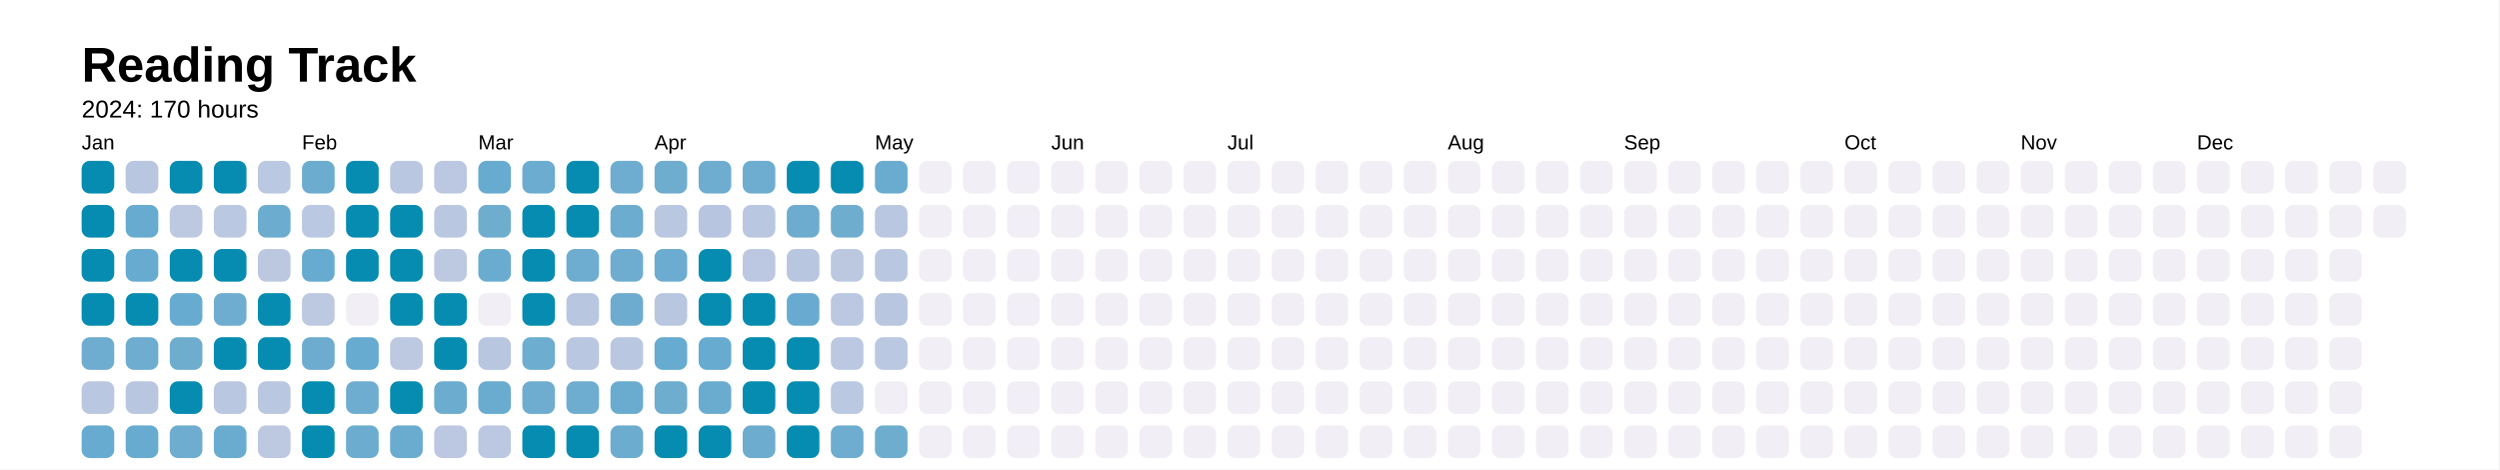
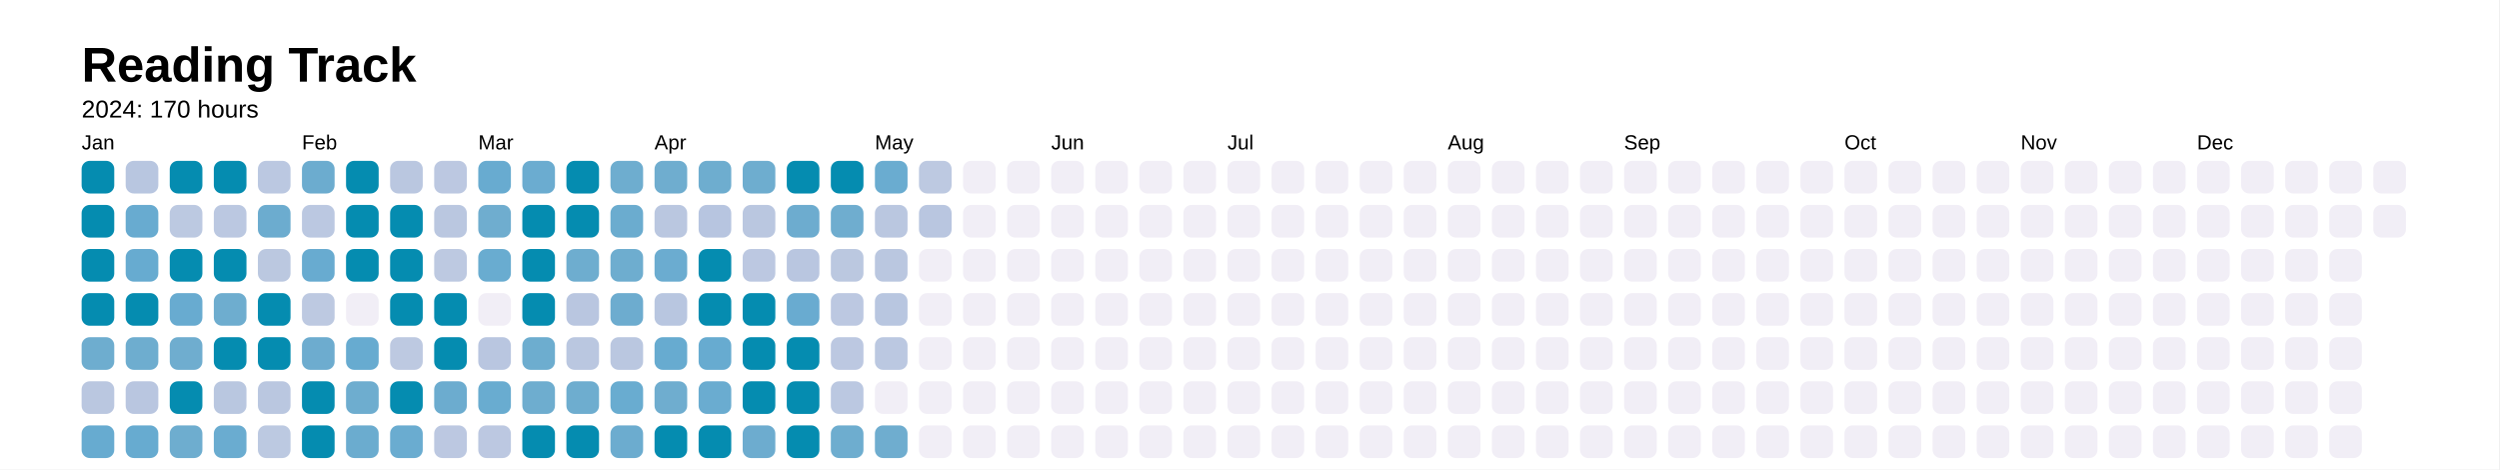
<svg xmlns="http://www.w3.org/2000/svg" baseProfile="full" height="57.5mm" version="1.1" viewBox="0,0,306.2,57.5" width="306.2mm">
  <defs />
  <rect fill="#FFFFFF" height="57.5" width="306.2" x="0" y="0" />
  <text fill="#000000" style="font-size:6px; font-family:Arial; font-weight:bold;" x="10" y="10">Reading Track</text>
  <text fill="#000000" style="font-size:3px; font-family:Arial;" x="10" y="14.4">2024: 170 hours</text>
  <text fill="#000000" style="font-size:2.5px; font-family:Arial" x="10" y="18.3">Jan</text>
  <rect fill="#058cb0" height="4" rx="1" ry="1" width="4" x="10" y="19.7" />
  <rect fill="#058cb0" height="4" rx="1" ry="1" width="4" x="10" y="25.1" />
  <rect fill="#058cb0" height="4" rx="1" ry="1" width="4" x="10" y="30.5" />
  <rect fill="#058cb0" height="4" rx="1" ry="1" width="4" x="10" y="35.9" />
  <rect fill="#6eadcf" height="4" rx="1" ry="1" width="4" x="10" y="41.3" />
  <rect fill="#bac7e0" height="4" rx="1" ry="1" width="4" x="10" y="46.7" />
  <rect fill="#67abd0" height="4" rx="1" ry="1" width="4" x="10" y="52.1" />
  <rect fill="#b8c6e0" height="4" rx="1" ry="1" width="4" x="15.4" y="19.7" />
  <rect fill="#68abd0" height="4" rx="1" ry="1" width="4" x="15.4" y="25.1" />
  <rect fill="#67abd0" height="4" rx="1" ry="1" width="4" x="15.4" y="30.5" />
  <rect fill="#058cb0" height="4" rx="1" ry="1" width="4" x="15.4" y="35.9" />
  <rect fill="#6eadcf" height="4" rx="1" ry="1" width="4" x="15.4" y="41.3" />
  <rect fill="#b9c6e0" height="4" rx="1" ry="1" width="4" x="15.4" y="46.7" />
  <rect fill="#67abd0" height="4" rx="1" ry="1" width="4" x="15.4" y="52.1" />
  <rect fill="#058cb0" height="4" rx="1" ry="1" width="4" x="20.8" y="19.7" />
  <rect fill="#bcc9e1" height="4" rx="1" ry="1" width="4" x="20.8" y="25.1" />
  <rect fill="#058cb0" height="4" rx="1" ry="1" width="4" x="20.8" y="30.5" />
  <rect fill="#68abd0" height="4" rx="1" ry="1" width="4" x="20.8" y="35.9" />
  <rect fill="#6fadcf" height="4" rx="1" ry="1" width="4" x="20.8" y="41.3" />
  <rect fill="#058cb0" height="4" rx="1" ry="1" width="4" x="20.8" y="46.7" />
  <rect fill="#6eadcf" height="4" rx="1" ry="1" width="4" x="20.8" y="52.1" />
  <rect fill="#058cb0" height="4" rx="1" ry="1" width="4" x="26.2" y="19.7" />
  <rect fill="#bbc8e1" height="4" rx="1" ry="1" width="4" x="26.2" y="25.1" />
  <rect fill="#058cb0" height="4" rx="1" ry="1" width="4" x="26.2" y="30.5" />
  <rect fill="#6eadcf" height="4" rx="1" ry="1" width="4" x="26.2" y="35.9" />
  <rect fill="#058cb0" height="4" rx="1" ry="1" width="4" x="26.2" y="41.3" />
  <rect fill="#b9c7e0" height="4" rx="1" ry="1" width="4" x="26.2" y="46.7" />
  <rect fill="#6aacd0" height="4" rx="1" ry="1" width="4" x="26.2" y="52.1" />
  <rect fill="#bbc8e1" height="4" rx="1" ry="1" width="4" x="31.6" y="19.7" />
  <rect fill="#6caccf" height="4" rx="1" ry="1" width="4" x="31.6" y="25.1" />
  <rect fill="#bbc8e0" height="4" rx="1" ry="1" width="4" x="31.6" y="30.5" />
  <rect fill="#058cb0" height="4" rx="1" ry="1" width="4" x="31.6" y="35.9" />
  <rect fill="#058cb0" height="4" rx="1" ry="1" width="4" x="31.6" y="41.3" />
  <rect fill="#bac7e0" height="4" rx="1" ry="1" width="4" x="31.6" y="46.7" />
  <rect fill="#bcc9e1" height="4" rx="1" ry="1" width="4" x="31.6" y="52.1" />
  <text fill="#000000" style="font-size:2.5px; font-family:Arial" x="37.0" y="18.3">Feb</text>
  <rect fill="#6caccf" height="4" rx="1" ry="1" width="4" x="37.0" y="19.7" />
  <rect fill="#bbc8e1" height="4" rx="1" ry="1" width="4" x="37.0" y="25.1" />
  <rect fill="#68abd0" height="4" rx="1" ry="1" width="4" x="37.0" y="30.5" />
  <rect fill="#bdc9e1" height="4" rx="1" ry="1" width="4" x="37.0" y="35.9" />
  <rect fill="#6daccf" height="4" rx="1" ry="1" width="4" x="37.0" y="41.3" />
  <rect fill="#058cb0" height="4" rx="1" ry="1" width="4" x="37.0" y="46.7" />
  <rect fill="#058cb0" height="4" rx="1" ry="1" width="4" x="37.0" y="52.1" />
  <rect fill="#058cb0" height="4" rx="1" ry="1" width="4" x="42.4" y="19.7" />
  <rect fill="#058cb0" height="4" rx="1" ry="1" width="4" x="42.4" y="25.1" />
  <rect fill="#058cb0" height="4" rx="1" ry="1" width="4" x="42.4" y="30.5" />
  <rect fill="#f1eef6" height="4" rx="1" ry="1" width="4" x="42.4" y="35.9" />
  <rect fill="#67abd0" height="4" rx="1" ry="1" width="4" x="42.4" y="41.3" />
  <rect fill="#6eadcf" height="4" rx="1" ry="1" width="4" x="42.4" y="46.7" />
  <rect fill="#6baccf" height="4" rx="1" ry="1" width="4" x="42.4" y="52.1" />
  <rect fill="#bac7e0" height="4" rx="1" ry="1" width="4" x="47.8" y="19.7" />
  <rect fill="#058cb0" height="4" rx="1" ry="1" width="4" x="47.8" y="25.1" />
  <rect fill="#058cb0" height="4" rx="1" ry="1" width="4" x="47.8" y="30.5" />
  <rect fill="#058cb0" height="4" rx="1" ry="1" width="4" x="47.8" y="35.9" />
  <rect fill="#bdc9e1" height="4" rx="1" ry="1" width="4" x="47.8" y="41.3" />
  <rect fill="#058cb0" height="4" rx="1" ry="1" width="4" x="47.8" y="46.7" />
  <rect fill="#6aacd0" height="4" rx="1" ry="1" width="4" x="47.8" y="52.1" />
  <rect fill="#bcc8e1" height="4" rx="1" ry="1" width="4" x="53.2" y="19.7" />
  <rect fill="#bac7e0" height="4" rx="1" ry="1" width="4" x="53.2" y="25.1" />
  <rect fill="#bdc9e1" height="4" rx="1" ry="1" width="4" x="53.2" y="30.5" />
  <rect fill="#058cb0" height="4" rx="1" ry="1" width="4" x="53.2" y="35.9" />
  <rect fill="#058cb0" height="4" rx="1" ry="1" width="4" x="53.2" y="41.3" />
  <rect fill="#6caccf" height="4" rx="1" ry="1" width="4" x="53.2" y="46.7" />
  <rect fill="#bcc8e1" height="4" rx="1" ry="1" width="4" x="53.2" y="52.1" />
  <text fill="#000000" style="font-size:2.5px; font-family:Arial" x="58.6" y="18.3">Mar</text>
  <rect fill="#68abd0" height="4" rx="1" ry="1" width="4" x="58.6" y="19.7" />
  <rect fill="#6fadcf" height="4" rx="1" ry="1" width="4" x="58.6" y="25.1" />
  <rect fill="#69acd0" height="4" rx="1" ry="1" width="4" x="58.6" y="30.5" />
  <rect fill="#f1eef6" height="4" rx="1" ry="1" width="4" x="58.6" y="35.9" />
  <rect fill="#b9c6e0" height="4" rx="1" ry="1" width="4" x="58.6" y="41.3" />
  <rect fill="#69acd0" height="4" rx="1" ry="1" width="4" x="58.6" y="46.7" />
  <rect fill="#bcc8e1" height="4" rx="1" ry="1" width="4" x="58.6" y="52.1" />
  <rect fill="#6bacd0" height="4" rx="1" ry="1" width="4" x="64" y="19.7" />
  <rect fill="#058cb0" height="4" rx="1" ry="1" width="4" x="64" y="25.1" />
  <rect fill="#058cb0" height="4" rx="1" ry="1" width="4" x="64" y="30.5" />
  <rect fill="#058cb0" height="4" rx="1" ry="1" width="4" x="64" y="35.9" />
  <rect fill="#6dadcf" height="4" rx="1" ry="1" width="4" x="64" y="41.3" />
  <rect fill="#6eadcf" height="4" rx="1" ry="1" width="4" x="64" y="46.7" />
  <rect fill="#058cb0" height="4" rx="1" ry="1" width="4" x="64" y="52.1" />
  <rect fill="#058cb0" height="4" rx="1" ry="1" width="4" x="69.4" y="19.7" />
  <rect fill="#058cb0" height="4" rx="1" ry="1" width="4" x="69.4" y="25.1" />
  <rect fill="#6eadcf" height="4" rx="1" ry="1" width="4" x="69.4" y="30.5" />
  <rect fill="#b9c6e0" height="4" rx="1" ry="1" width="4" x="69.4" y="35.9" />
  <rect fill="#bac7e0" height="4" rx="1" ry="1" width="4" x="69.4" y="41.3" />
  <rect fill="#6eadcf" height="4" rx="1" ry="1" width="4" x="69.4" y="46.7" />
  <rect fill="#058cb0" height="4" rx="1" ry="1" width="4" x="69.4" y="52.1" />
  <rect fill="#6eadcf" height="4" rx="1" ry="1" width="4" x="74.8" y="19.7" />
  <rect fill="#6baccf" height="4" rx="1" ry="1" width="4" x="74.8" y="25.1" />
  <rect fill="#6eadcf" height="4" rx="1" ry="1" width="4" x="74.8" y="30.5" />
  <rect fill="#6daccf" height="4" rx="1" ry="1" width="4" x="74.8" y="35.9" />
  <rect fill="#bac7e0" height="4" rx="1" ry="1" width="4" x="74.8" y="41.3" />
  <rect fill="#69acd0" height="4" rx="1" ry="1" width="4" x="74.8" y="46.7" />
  <rect fill="#6caccf" height="4" rx="1" ry="1" width="4" x="74.8" y="52.1" />
  <text fill="#000000" style="font-size:2.5px; font-family:Arial" x="80.2" y="18.3">Apr</text>
  <rect fill="#6fadcf" height="4" rx="1" ry="1" width="4" x="80.2" y="19.7" />
  <rect fill="#bac7e0" height="4" rx="1" ry="1" width="4" x="80.2" y="25.1" />
  <rect fill="#6bacd0" height="4" rx="1" ry="1" width="4" x="80.2" y="30.5" />
  <rect fill="#b8c6e0" height="4" rx="1" ry="1" width="4" x="80.2" y="35.9" />
  <rect fill="#67abd0" height="4" rx="1" ry="1" width="4" x="80.2" y="41.3" />
  <rect fill="#6fadcf" height="4" rx="1" ry="1" width="4" x="80.2" y="46.7" />
  <rect fill="#058cb0" height="4" rx="1" ry="1" width="4" x="80.2" y="52.1" />
  <rect fill="#6eadcf" height="4" rx="1" ry="1" width="4" x="85.6" y="19.7" />
  <rect fill="#b7c5e0" height="4" rx="1" ry="1" width="4" x="85.6" y="25.1" />
  <rect fill="#058cb0" height="4" rx="1" ry="1" width="4" x="85.6" y="30.5" />
  <rect fill="#058cb0" height="4" rx="1" ry="1" width="4" x="85.6" y="35.9" />
  <rect fill="#67abd0" height="4" rx="1" ry="1" width="4" x="85.6" y="41.3" />
  <rect fill="#6aacd0" height="4" rx="1" ry="1" width="4" x="85.6" y="46.7" />
  <rect fill="#058cb0" height="4" rx="1" ry="1" width="4" x="85.6" y="52.1" />
  <rect fill="#6eadcf" height="4" rx="1" ry="1" width="4" x="91" y="19.7" />
  <rect fill="#bac7e0" height="4" rx="1" ry="1" width="4" x="91" y="25.1" />
  <rect fill="#bcc8e1" height="4" rx="1" ry="1" width="4" x="91" y="30.5" />
  <rect fill="#058cb0" height="4" rx="1" ry="1" width="4" x="91" y="35.9" />
  <rect fill="#058cb0" height="4" rx="1" ry="1" width="4" x="91" y="41.3" />
  <rect fill="#058cb0" height="4" rx="1" ry="1" width="4" x="91" y="46.7" />
  <rect fill="#6daccf" height="4" rx="1" ry="1" width="4" x="91" y="52.1" />
  <rect fill="#058cb0" height="4" rx="1" ry="1" width="4" x="96.4" y="19.7" />
  <rect fill="#6daccf" height="4" rx="1" ry="1" width="4" x="96.4" y="25.1" />
  <rect fill="#b9c6e0" height="4" rx="1" ry="1" width="4" x="96.4" y="30.5" />
  <rect fill="#69abd0" height="4" rx="1" ry="1" width="4" x="96.4" y="35.9" />
  <rect fill="#058cb0" height="4" rx="1" ry="1" width="4" x="96.4" y="41.3" />
  <rect fill="#058cb0" height="4" rx="1" ry="1" width="4" x="96.4" y="46.7" />
  <rect fill="#058cb0" height="4" rx="1" ry="1" width="4" x="96.4" y="52.1" />
  <rect fill="#058cb0" height="4" rx="1" ry="1" width="4" x="101.8" y="19.7" />
  <rect fill="#6fadcf" height="4" rx="1" ry="1" width="4" x="101.8" y="25.1" />
  <rect fill="#bbc8e0" height="4" rx="1" ry="1" width="4" x="101.8" y="30.5" />
  <rect fill="#bcc8e1" height="4" rx="1" ry="1" width="4" x="101.8" y="35.9" />
  <rect fill="#bcc8e1" height="4" rx="1" ry="1" width="4" x="101.8" y="41.3" />
  <rect fill="#bbc8e1" height="4" rx="1" ry="1" width="4" x="101.8" y="46.7" />
  <rect fill="#6eadcf" height="4" rx="1" ry="1" width="4" x="101.8" y="52.1" />
  <text fill="#000000" style="font-size:2.5px; font-family:Arial" x="107.2" y="18.3">May</text>
  <rect fill="#6aacd0" height="4" rx="1" ry="1" width="4" x="107.2" y="19.7" />
  <rect fill="#bac7e0" height="4" rx="1" ry="1" width="4" x="107.2" y="25.1" />
  <rect fill="#bac7e0" height="4" rx="1" ry="1" width="4" x="107.2" y="30.5" />
  <rect fill="#b8c6e0" height="4" rx="1" ry="1" width="4" x="107.2" y="35.9" />
  <rect fill="#bbc8e1" height="4" rx="1" ry="1" width="4" x="107.2" y="41.3" />
  <rect fill="#f1eef6" height="4" rx="1" ry="1" width="4" x="107.2" y="46.7" />
  <rect fill="#6fadcf" height="4" rx="1" ry="1" width="4" x="107.2" y="52.1" />
-   <rect fill="#f1eef6" height="4" rx="1" ry="1" width="4" x="112.6" y="19.7" />
-   <rect fill="#f1eef6" height="4" rx="1" ry="1" width="4" x="112.6" y="25.1" />
+   <rect fill="#bdc9e1" height="4" rx="1" ry="1" width="4" x="112.6" y="19.7" />
+   <rect fill="#b9c6e0" height="4" rx="1" ry="1" width="4" x="112.6" y="25.1" />
  <rect fill="#f1eef6" height="4" rx="1" ry="1" width="4" x="112.6" y="30.5" />
  <rect fill="#f1eef6" height="4" rx="1" ry="1" width="4" x="112.6" y="35.9" />
  <rect fill="#f1eef6" height="4" rx="1" ry="1" width="4" x="112.6" y="41.3" />
  <rect fill="#f1eef6" height="4" rx="1" ry="1" width="4" x="112.6" y="46.7" />
  <rect fill="#f1eef6" height="4" rx="1" ry="1" width="4" x="112.6" y="52.1" />
  <rect fill="#f1eef6" height="4" rx="1" ry="1" width="4" x="118" y="19.7" />
  <rect fill="#f1eef6" height="4" rx="1" ry="1" width="4" x="118" y="25.1" />
  <rect fill="#f1eef6" height="4" rx="1" ry="1" width="4" x="118" y="30.5" />
  <rect fill="#f1eef6" height="4" rx="1" ry="1" width="4" x="118" y="35.9" />
  <rect fill="#f1eef6" height="4" rx="1" ry="1" width="4" x="118" y="41.3" />
  <rect fill="#f1eef6" height="4" rx="1" ry="1" width="4" x="118" y="46.7" />
  <rect fill="#f1eef6" height="4" rx="1" ry="1" width="4" x="118" y="52.1" />
  <rect fill="#f1eef6" height="4" rx="1" ry="1" width="4" x="123.4" y="19.7" />
  <rect fill="#f1eef6" height="4" rx="1" ry="1" width="4" x="123.4" y="25.1" />
  <rect fill="#f1eef6" height="4" rx="1" ry="1" width="4" x="123.4" y="30.5" />
  <rect fill="#f1eef6" height="4" rx="1" ry="1" width="4" x="123.4" y="35.9" />
  <rect fill="#f1eef6" height="4" rx="1" ry="1" width="4" x="123.4" y="41.3" />
  <rect fill="#f1eef6" height="4" rx="1" ry="1" width="4" x="123.4" y="46.7" />
  <rect fill="#f1eef6" height="4" rx="1" ry="1" width="4" x="123.4" y="52.1" />
  <text fill="#000000" style="font-size:2.5px; font-family:Arial" x="128.8" y="18.3">Jun</text>
  <rect fill="#f1eef6" height="4" rx="1" ry="1" width="4" x="128.8" y="19.7" />
  <rect fill="#f1eef6" height="4" rx="1" ry="1" width="4" x="128.8" y="25.1" />
  <rect fill="#f1eef6" height="4" rx="1" ry="1" width="4" x="128.8" y="30.5" />
  <rect fill="#f1eef6" height="4" rx="1" ry="1" width="4" x="128.8" y="35.9" />
  <rect fill="#f1eef6" height="4" rx="1" ry="1" width="4" x="128.8" y="41.3" />
  <rect fill="#f1eef6" height="4" rx="1" ry="1" width="4" x="128.8" y="46.7" />
  <rect fill="#f1eef6" height="4" rx="1" ry="1" width="4" x="128.8" y="52.1" />
  <rect fill="#f1eef6" height="4" rx="1" ry="1" width="4" x="134.2" y="19.7" />
  <rect fill="#f1eef6" height="4" rx="1" ry="1" width="4" x="134.2" y="25.1" />
  <rect fill="#f1eef6" height="4" rx="1" ry="1" width="4" x="134.2" y="30.5" />
  <rect fill="#f1eef6" height="4" rx="1" ry="1" width="4" x="134.2" y="35.9" />
  <rect fill="#f1eef6" height="4" rx="1" ry="1" width="4" x="134.2" y="41.3" />
  <rect fill="#f1eef6" height="4" rx="1" ry="1" width="4" x="134.2" y="46.7" />
  <rect fill="#f1eef6" height="4" rx="1" ry="1" width="4" x="134.2" y="52.1" />
  <rect fill="#f1eef6" height="4" rx="1" ry="1" width="4" x="139.6" y="19.7" />
  <rect fill="#f1eef6" height="4" rx="1" ry="1" width="4" x="139.6" y="25.1" />
  <rect fill="#f1eef6" height="4" rx="1" ry="1" width="4" x="139.6" y="30.5" />
  <rect fill="#f1eef6" height="4" rx="1" ry="1" width="4" x="139.6" y="35.9" />
  <rect fill="#f1eef6" height="4" rx="1" ry="1" width="4" x="139.6" y="41.3" />
  <rect fill="#f1eef6" height="4" rx="1" ry="1" width="4" x="139.6" y="46.7" />
  <rect fill="#f1eef6" height="4" rx="1" ry="1" width="4" x="139.6" y="52.1" />
  <rect fill="#f1eef6" height="4" rx="1" ry="1" width="4" x="145" y="19.7" />
  <rect fill="#f1eef6" height="4" rx="1" ry="1" width="4" x="145" y="25.1" />
  <rect fill="#f1eef6" height="4" rx="1" ry="1" width="4" x="145" y="30.5" />
  <rect fill="#f1eef6" height="4" rx="1" ry="1" width="4" x="145" y="35.9" />
  <rect fill="#f1eef6" height="4" rx="1" ry="1" width="4" x="145" y="41.3" />
  <rect fill="#f1eef6" height="4" rx="1" ry="1" width="4" x="145" y="46.7" />
  <rect fill="#f1eef6" height="4" rx="1" ry="1" width="4" x="145" y="52.1" />
  <text fill="#000000" style="font-size:2.5px; font-family:Arial" x="150.4" y="18.3">Jul</text>
  <rect fill="#f1eef6" height="4" rx="1" ry="1" width="4" x="150.4" y="19.7" />
  <rect fill="#f1eef6" height="4" rx="1" ry="1" width="4" x="150.4" y="25.1" />
  <rect fill="#f1eef6" height="4" rx="1" ry="1" width="4" x="150.4" y="30.5" />
  <rect fill="#f1eef6" height="4" rx="1" ry="1" width="4" x="150.4" y="35.9" />
  <rect fill="#f1eef6" height="4" rx="1" ry="1" width="4" x="150.4" y="41.3" />
  <rect fill="#f1eef6" height="4" rx="1" ry="1" width="4" x="150.4" y="46.7" />
  <rect fill="#f1eef6" height="4" rx="1" ry="1" width="4" x="150.4" y="52.1" />
  <rect fill="#f1eef6" height="4" rx="1" ry="1" width="4" x="155.8" y="19.7" />
  <rect fill="#f1eef6" height="4" rx="1" ry="1" width="4" x="155.8" y="25.1" />
  <rect fill="#f1eef6" height="4" rx="1" ry="1" width="4" x="155.8" y="30.5" />
  <rect fill="#f1eef6" height="4" rx="1" ry="1" width="4" x="155.8" y="35.9" />
  <rect fill="#f1eef6" height="4" rx="1" ry="1" width="4" x="155.8" y="41.3" />
  <rect fill="#f1eef6" height="4" rx="1" ry="1" width="4" x="155.8" y="46.7" />
  <rect fill="#f1eef6" height="4" rx="1" ry="1" width="4" x="155.8" y="52.1" />
  <rect fill="#f1eef6" height="4" rx="1" ry="1" width="4" x="161.2" y="19.7" />
  <rect fill="#f1eef6" height="4" rx="1" ry="1" width="4" x="161.2" y="25.1" />
  <rect fill="#f1eef6" height="4" rx="1" ry="1" width="4" x="161.2" y="30.5" />
  <rect fill="#f1eef6" height="4" rx="1" ry="1" width="4" x="161.2" y="35.9" />
  <rect fill="#f1eef6" height="4" rx="1" ry="1" width="4" x="161.2" y="41.3" />
  <rect fill="#f1eef6" height="4" rx="1" ry="1" width="4" x="161.2" y="46.7" />
  <rect fill="#f1eef6" height="4" rx="1" ry="1" width="4" x="161.2" y="52.1" />
  <rect fill="#f1eef6" height="4" rx="1" ry="1" width="4" x="166.6" y="19.7" />
  <rect fill="#f1eef6" height="4" rx="1" ry="1" width="4" x="166.6" y="25.1" />
  <rect fill="#f1eef6" height="4" rx="1" ry="1" width="4" x="166.6" y="30.5" />
  <rect fill="#f1eef6" height="4" rx="1" ry="1" width="4" x="166.6" y="35.9" />
  <rect fill="#f1eef6" height="4" rx="1" ry="1" width="4" x="166.6" y="41.3" />
  <rect fill="#f1eef6" height="4" rx="1" ry="1" width="4" x="166.6" y="46.7" />
  <rect fill="#f1eef6" height="4" rx="1" ry="1" width="4" x="166.6" y="52.1" />
  <rect fill="#f1eef6" height="4" rx="1" ry="1" width="4" x="172" y="19.7" />
  <rect fill="#f1eef6" height="4" rx="1" ry="1" width="4" x="172" y="25.1" />
  <rect fill="#f1eef6" height="4" rx="1" ry="1" width="4" x="172" y="30.5" />
  <rect fill="#f1eef6" height="4" rx="1" ry="1" width="4" x="172" y="35.9" />
  <rect fill="#f1eef6" height="4" rx="1" ry="1" width="4" x="172" y="41.3" />
  <rect fill="#f1eef6" height="4" rx="1" ry="1" width="4" x="172" y="46.7" />
  <rect fill="#f1eef6" height="4" rx="1" ry="1" width="4" x="172" y="52.1" />
  <text fill="#000000" style="font-size:2.5px; font-family:Arial" x="177.4" y="18.3">Aug</text>
  <rect fill="#f1eef6" height="4" rx="1" ry="1" width="4" x="177.4" y="19.7" />
  <rect fill="#f1eef6" height="4" rx="1" ry="1" width="4" x="177.4" y="25.1" />
  <rect fill="#f1eef6" height="4" rx="1" ry="1" width="4" x="177.4" y="30.5" />
  <rect fill="#f1eef6" height="4" rx="1" ry="1" width="4" x="177.4" y="35.9" />
  <rect fill="#f1eef6" height="4" rx="1" ry="1" width="4" x="177.4" y="41.3" />
  <rect fill="#f1eef6" height="4" rx="1" ry="1" width="4" x="177.4" y="46.7" />
  <rect fill="#f1eef6" height="4" rx="1" ry="1" width="4" x="177.4" y="52.1" />
  <rect fill="#f1eef6" height="4" rx="1" ry="1" width="4" x="182.8" y="19.7" />
  <rect fill="#f1eef6" height="4" rx="1" ry="1" width="4" x="182.8" y="25.1" />
  <rect fill="#f1eef6" height="4" rx="1" ry="1" width="4" x="182.8" y="30.5" />
  <rect fill="#f1eef6" height="4" rx="1" ry="1" width="4" x="182.8" y="35.9" />
  <rect fill="#f1eef6" height="4" rx="1" ry="1" width="4" x="182.8" y="41.3" />
  <rect fill="#f1eef6" height="4" rx="1" ry="1" width="4" x="182.8" y="46.7" />
  <rect fill="#f1eef6" height="4" rx="1" ry="1" width="4" x="182.8" y="52.1" />
  <rect fill="#f1eef6" height="4" rx="1" ry="1" width="4" x="188.2" y="19.7" />
  <rect fill="#f1eef6" height="4" rx="1" ry="1" width="4" x="188.2" y="25.1" />
  <rect fill="#f1eef6" height="4" rx="1" ry="1" width="4" x="188.2" y="30.5" />
  <rect fill="#f1eef6" height="4" rx="1" ry="1" width="4" x="188.2" y="35.9" />
  <rect fill="#f1eef6" height="4" rx="1" ry="1" width="4" x="188.2" y="41.3" />
  <rect fill="#f1eef6" height="4" rx="1" ry="1" width="4" x="188.2" y="46.7" />
  <rect fill="#f1eef6" height="4" rx="1" ry="1" width="4" x="188.2" y="52.1" />
  <rect fill="#f1eef6" height="4" rx="1" ry="1" width="4" x="193.6" y="19.7" />
  <rect fill="#f1eef6" height="4" rx="1" ry="1" width="4" x="193.6" y="25.1" />
  <rect fill="#f1eef6" height="4" rx="1" ry="1" width="4" x="193.6" y="30.5" />
  <rect fill="#f1eef6" height="4" rx="1" ry="1" width="4" x="193.6" y="35.9" />
  <rect fill="#f1eef6" height="4" rx="1" ry="1" width="4" x="193.6" y="41.3" />
  <rect fill="#f1eef6" height="4" rx="1" ry="1" width="4" x="193.6" y="46.7" />
  <rect fill="#f1eef6" height="4" rx="1" ry="1" width="4" x="193.6" y="52.1" />
  <text fill="#000000" style="font-size:2.5px; font-family:Arial" x="199" y="18.3">Sep</text>
  <rect fill="#f1eef6" height="4" rx="1" ry="1" width="4" x="199" y="19.7" />
  <rect fill="#f1eef6" height="4" rx="1" ry="1" width="4" x="199" y="25.1" />
  <rect fill="#f1eef6" height="4" rx="1" ry="1" width="4" x="199" y="30.5" />
  <rect fill="#f1eef6" height="4" rx="1" ry="1" width="4" x="199" y="35.9" />
  <rect fill="#f1eef6" height="4" rx="1" ry="1" width="4" x="199" y="41.3" />
  <rect fill="#f1eef6" height="4" rx="1" ry="1" width="4" x="199" y="46.7" />
  <rect fill="#f1eef6" height="4" rx="1" ry="1" width="4" x="199" y="52.1" />
  <rect fill="#f1eef6" height="4" rx="1" ry="1" width="4" x="204.4" y="19.7" />
  <rect fill="#f1eef6" height="4" rx="1" ry="1" width="4" x="204.4" y="25.1" />
  <rect fill="#f1eef6" height="4" rx="1" ry="1" width="4" x="204.4" y="30.5" />
  <rect fill="#f1eef6" height="4" rx="1" ry="1" width="4" x="204.4" y="35.9" />
  <rect fill="#f1eef6" height="4" rx="1" ry="1" width="4" x="204.4" y="41.3" />
  <rect fill="#f1eef6" height="4" rx="1" ry="1" width="4" x="204.4" y="46.7" />
  <rect fill="#f1eef6" height="4" rx="1" ry="1" width="4" x="204.4" y="52.1" />
  <rect fill="#f1eef6" height="4" rx="1" ry="1" width="4" x="209.8" y="19.7" />
  <rect fill="#f1eef6" height="4" rx="1" ry="1" width="4" x="209.8" y="25.1" />
  <rect fill="#f1eef6" height="4" rx="1" ry="1" width="4" x="209.8" y="30.5" />
  <rect fill="#f1eef6" height="4" rx="1" ry="1" width="4" x="209.8" y="35.9" />
  <rect fill="#f1eef6" height="4" rx="1" ry="1" width="4" x="209.8" y="41.3" />
  <rect fill="#f1eef6" height="4" rx="1" ry="1" width="4" x="209.8" y="46.7" />
  <rect fill="#f1eef6" height="4" rx="1" ry="1" width="4" x="209.8" y="52.1" />
  <rect fill="#f1eef6" height="4" rx="1" ry="1" width="4" x="215.2" y="19.7" />
  <rect fill="#f1eef6" height="4" rx="1" ry="1" width="4" x="215.2" y="25.1" />
  <rect fill="#f1eef6" height="4" rx="1" ry="1" width="4" x="215.2" y="30.5" />
  <rect fill="#f1eef6" height="4" rx="1" ry="1" width="4" x="215.2" y="35.9" />
  <rect fill="#f1eef6" height="4" rx="1" ry="1" width="4" x="215.2" y="41.3" />
  <rect fill="#f1eef6" height="4" rx="1" ry="1" width="4" x="215.2" y="46.7" />
  <rect fill="#f1eef6" height="4" rx="1" ry="1" width="4" x="215.2" y="52.1" />
  <rect fill="#f1eef6" height="4" rx="1" ry="1" width="4" x="220.6" y="19.7" />
  <rect fill="#f1eef6" height="4" rx="1" ry="1" width="4" x="220.6" y="25.1" />
  <rect fill="#f1eef6" height="4" rx="1" ry="1" width="4" x="220.6" y="30.5" />
  <rect fill="#f1eef6" height="4" rx="1" ry="1" width="4" x="220.6" y="35.9" />
  <rect fill="#f1eef6" height="4" rx="1" ry="1" width="4" x="220.6" y="41.3" />
  <rect fill="#f1eef6" height="4" rx="1" ry="1" width="4" x="220.6" y="46.7" />
  <rect fill="#f1eef6" height="4" rx="1" ry="1" width="4" x="220.6" y="52.1" />
  <text fill="#000000" style="font-size:2.5px; font-family:Arial" x="226" y="18.3">Oct</text>
  <rect fill="#f1eef6" height="4" rx="1" ry="1" width="4" x="226" y="19.7" />
  <rect fill="#f1eef6" height="4" rx="1" ry="1" width="4" x="226" y="25.1" />
  <rect fill="#f1eef6" height="4" rx="1" ry="1" width="4" x="226" y="30.5" />
  <rect fill="#f1eef6" height="4" rx="1" ry="1" width="4" x="226" y="35.9" />
  <rect fill="#f1eef6" height="4" rx="1" ry="1" width="4" x="226" y="41.3" />
  <rect fill="#f1eef6" height="4" rx="1" ry="1" width="4" x="226" y="46.7" />
  <rect fill="#f1eef6" height="4" rx="1" ry="1" width="4" x="226" y="52.1" />
  <rect fill="#f1eef6" height="4" rx="1" ry="1" width="4" x="231.4" y="19.7" />
  <rect fill="#f1eef6" height="4" rx="1" ry="1" width="4" x="231.4" y="25.1" />
  <rect fill="#f1eef6" height="4" rx="1" ry="1" width="4" x="231.4" y="30.5" />
  <rect fill="#f1eef6" height="4" rx="1" ry="1" width="4" x="231.4" y="35.9" />
  <rect fill="#f1eef6" height="4" rx="1" ry="1" width="4" x="231.4" y="41.3" />
  <rect fill="#f1eef6" height="4" rx="1" ry="1" width="4" x="231.4" y="46.7" />
  <rect fill="#f1eef6" height="4" rx="1" ry="1" width="4" x="231.4" y="52.1" />
  <rect fill="#f1eef6" height="4" rx="1" ry="1" width="4" x="236.8" y="19.7" />
  <rect fill="#f1eef6" height="4" rx="1" ry="1" width="4" x="236.8" y="25.1" />
  <rect fill="#f1eef6" height="4" rx="1" ry="1" width="4" x="236.8" y="30.5" />
  <rect fill="#f1eef6" height="4" rx="1" ry="1" width="4" x="236.8" y="35.9" />
  <rect fill="#f1eef6" height="4" rx="1" ry="1" width="4" x="236.8" y="41.3" />
  <rect fill="#f1eef6" height="4" rx="1" ry="1" width="4" x="236.8" y="46.7" />
  <rect fill="#f1eef6" height="4" rx="1" ry="1" width="4" x="236.8" y="52.1" />
  <rect fill="#f1eef6" height="4" rx="1" ry="1" width="4" x="242.2" y="19.7" />
  <rect fill="#f1eef6" height="4" rx="1" ry="1" width="4" x="242.2" y="25.1" />
  <rect fill="#f1eef6" height="4" rx="1" ry="1" width="4" x="242.2" y="30.5" />
  <rect fill="#f1eef6" height="4" rx="1" ry="1" width="4" x="242.2" y="35.9" />
  <rect fill="#f1eef6" height="4" rx="1" ry="1" width="4" x="242.2" y="41.3" />
  <rect fill="#f1eef6" height="4" rx="1" ry="1" width="4" x="242.2" y="46.7" />
  <rect fill="#f1eef6" height="4" rx="1" ry="1" width="4" x="242.2" y="52.1" />
  <text fill="#000000" style="font-size:2.5px; font-family:Arial" x="247.6" y="18.3">Nov</text>
  <rect fill="#f1eef6" height="4" rx="1" ry="1" width="4" x="247.6" y="19.7" />
  <rect fill="#f1eef6" height="4" rx="1" ry="1" width="4" x="247.6" y="25.1" />
  <rect fill="#f1eef6" height="4" rx="1" ry="1" width="4" x="247.6" y="30.5" />
  <rect fill="#f1eef6" height="4" rx="1" ry="1" width="4" x="247.6" y="35.9" />
  <rect fill="#f1eef6" height="4" rx="1" ry="1" width="4" x="247.6" y="41.3" />
  <rect fill="#f1eef6" height="4" rx="1" ry="1" width="4" x="247.6" y="46.7" />
  <rect fill="#f1eef6" height="4" rx="1" ry="1" width="4" x="247.6" y="52.1" />
  <rect fill="#f1eef6" height="4" rx="1" ry="1" width="4" x="253" y="19.7" />
  <rect fill="#f1eef6" height="4" rx="1" ry="1" width="4" x="253" y="25.1" />
  <rect fill="#f1eef6" height="4" rx="1" ry="1" width="4" x="253" y="30.5" />
  <rect fill="#f1eef6" height="4" rx="1" ry="1" width="4" x="253" y="35.9" />
  <rect fill="#f1eef6" height="4" rx="1" ry="1" width="4" x="253" y="41.3" />
  <rect fill="#f1eef6" height="4" rx="1" ry="1" width="4" x="253" y="46.7" />
  <rect fill="#f1eef6" height="4" rx="1" ry="1" width="4" x="253" y="52.1" />
  <rect fill="#f1eef6" height="4" rx="1" ry="1" width="4" x="258.4" y="19.7" />
  <rect fill="#f1eef6" height="4" rx="1" ry="1" width="4" x="258.4" y="25.1" />
  <rect fill="#f1eef6" height="4" rx="1" ry="1" width="4" x="258.4" y="30.5" />
  <rect fill="#f1eef6" height="4" rx="1" ry="1" width="4" x="258.4" y="35.9" />
  <rect fill="#f1eef6" height="4" rx="1" ry="1" width="4" x="258.4" y="41.3" />
  <rect fill="#f1eef6" height="4" rx="1" ry="1" width="4" x="258.4" y="46.7" />
  <rect fill="#f1eef6" height="4" rx="1" ry="1" width="4" x="258.4" y="52.1" />
  <rect fill="#f1eef6" height="4" rx="1" ry="1" width="4" x="263.8" y="19.7" />
  <rect fill="#f1eef6" height="4" rx="1" ry="1" width="4" x="263.8" y="25.1" />
  <rect fill="#f1eef6" height="4" rx="1" ry="1" width="4" x="263.8" y="30.5" />
  <rect fill="#f1eef6" height="4" rx="1" ry="1" width="4" x="263.8" y="35.9" />
  <rect fill="#f1eef6" height="4" rx="1" ry="1" width="4" x="263.8" y="41.3" />
  <rect fill="#f1eef6" height="4" rx="1" ry="1" width="4" x="263.8" y="46.7" />
  <rect fill="#f1eef6" height="4" rx="1" ry="1" width="4" x="263.8" y="52.1" />
  <text fill="#000000" style="font-size:2.5px; font-family:Arial" x="269.2" y="18.3">Dec</text>
  <rect fill="#f1eef6" height="4" rx="1" ry="1" width="4" x="269.2" y="19.7" />
  <rect fill="#f1eef6" height="4" rx="1" ry="1" width="4" x="269.2" y="25.1" />
  <rect fill="#f1eef6" height="4" rx="1" ry="1" width="4" x="269.2" y="30.5" />
  <rect fill="#f1eef6" height="4" rx="1" ry="1" width="4" x="269.2" y="35.9" />
  <rect fill="#f1eef6" height="4" rx="1" ry="1" width="4" x="269.2" y="41.3" />
  <rect fill="#f1eef6" height="4" rx="1" ry="1" width="4" x="269.2" y="46.7" />
  <rect fill="#f1eef6" height="4" rx="1" ry="1" width="4" x="269.2" y="52.1" />
  <rect fill="#f1eef6" height="4" rx="1" ry="1" width="4" x="274.6" y="19.7" />
  <rect fill="#f1eef6" height="4" rx="1" ry="1" width="4" x="274.6" y="25.1" />
  <rect fill="#f1eef6" height="4" rx="1" ry="1" width="4" x="274.6" y="30.5" />
  <rect fill="#f1eef6" height="4" rx="1" ry="1" width="4" x="274.6" y="35.9" />
  <rect fill="#f1eef6" height="4" rx="1" ry="1" width="4" x="274.6" y="41.3" />
  <rect fill="#f1eef6" height="4" rx="1" ry="1" width="4" x="274.6" y="46.7" />
  <rect fill="#f1eef6" height="4" rx="1" ry="1" width="4" x="274.6" y="52.1" />
  <rect fill="#f1eef6" height="4" rx="1" ry="1" width="4" x="280" y="19.7" />
  <rect fill="#f1eef6" height="4" rx="1" ry="1" width="4" x="280" y="25.1" />
  <rect fill="#f1eef6" height="4" rx="1" ry="1" width="4" x="280" y="30.5" />
  <rect fill="#f1eef6" height="4" rx="1" ry="1" width="4" x="280" y="35.9" />
  <rect fill="#f1eef6" height="4" rx="1" ry="1" width="4" x="280" y="41.3" />
  <rect fill="#f1eef6" height="4" rx="1" ry="1" width="4" x="280" y="46.7" />
  <rect fill="#f1eef6" height="4" rx="1" ry="1" width="4" x="280" y="52.1" />
  <rect fill="#f1eef6" height="4" rx="1" ry="1" width="4" x="285.4" y="19.7" />
  <rect fill="#f1eef6" height="4" rx="1" ry="1" width="4" x="285.4" y="25.1" />
  <rect fill="#f1eef6" height="4" rx="1" ry="1" width="4" x="285.4" y="30.5" />
  <rect fill="#f1eef6" height="4" rx="1" ry="1" width="4" x="285.4" y="35.9" />
  <rect fill="#f1eef6" height="4" rx="1" ry="1" width="4" x="285.4" y="41.3" />
  <rect fill="#f1eef6" height="4" rx="1" ry="1" width="4" x="285.4" y="46.7" />
  <rect fill="#f1eef6" height="4" rx="1" ry="1" width="4" x="285.4" y="52.1" />
  <rect fill="#f1eef6" height="4" rx="1" ry="1" width="4" x="290.8" y="19.7" />
  <rect fill="#f1eef6" height="4" rx="1" ry="1" width="4" x="290.8" y="25.1" />
</svg>
